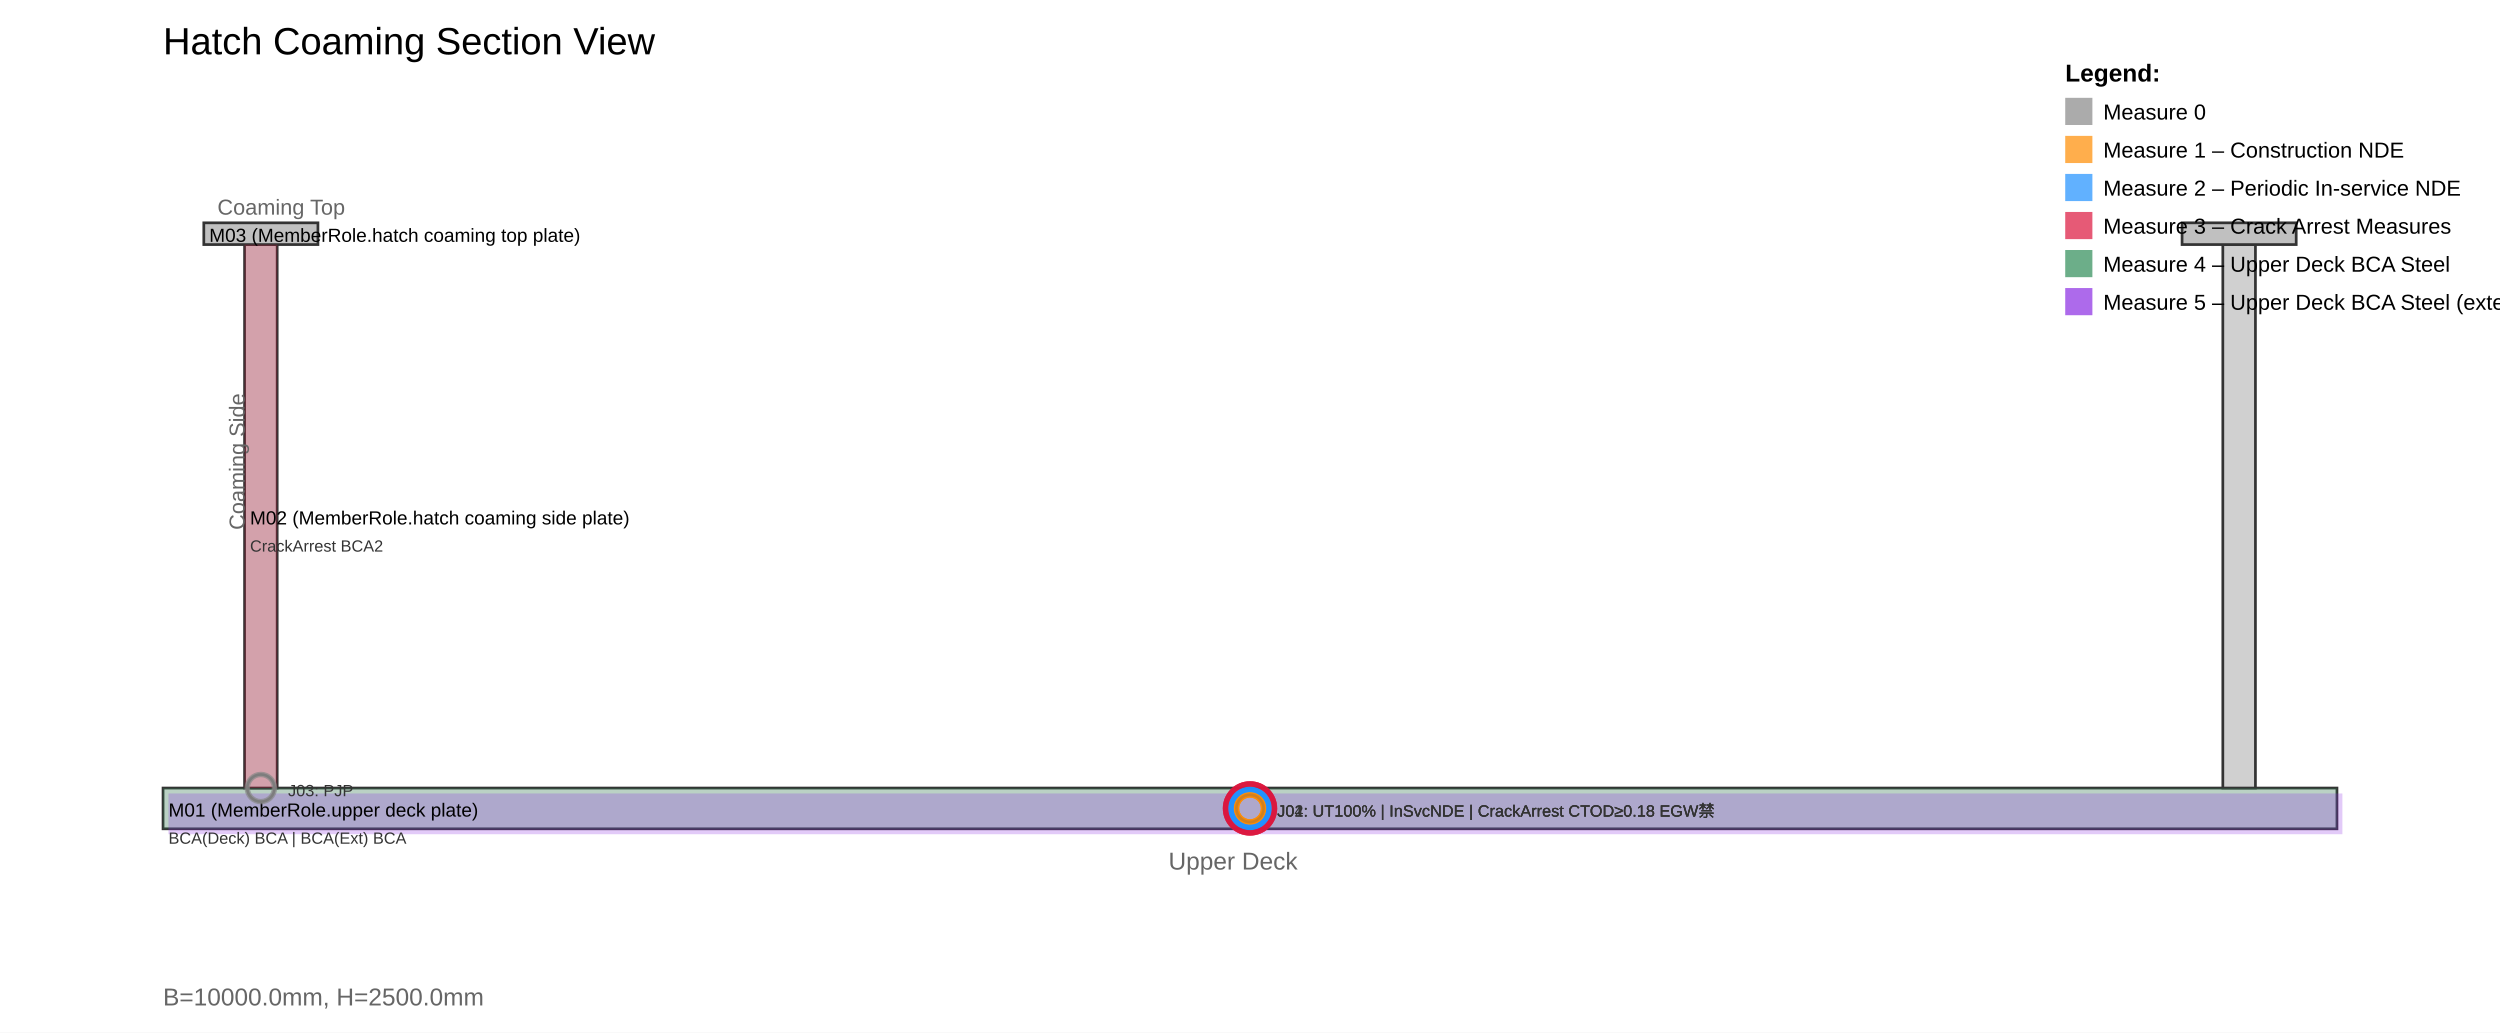
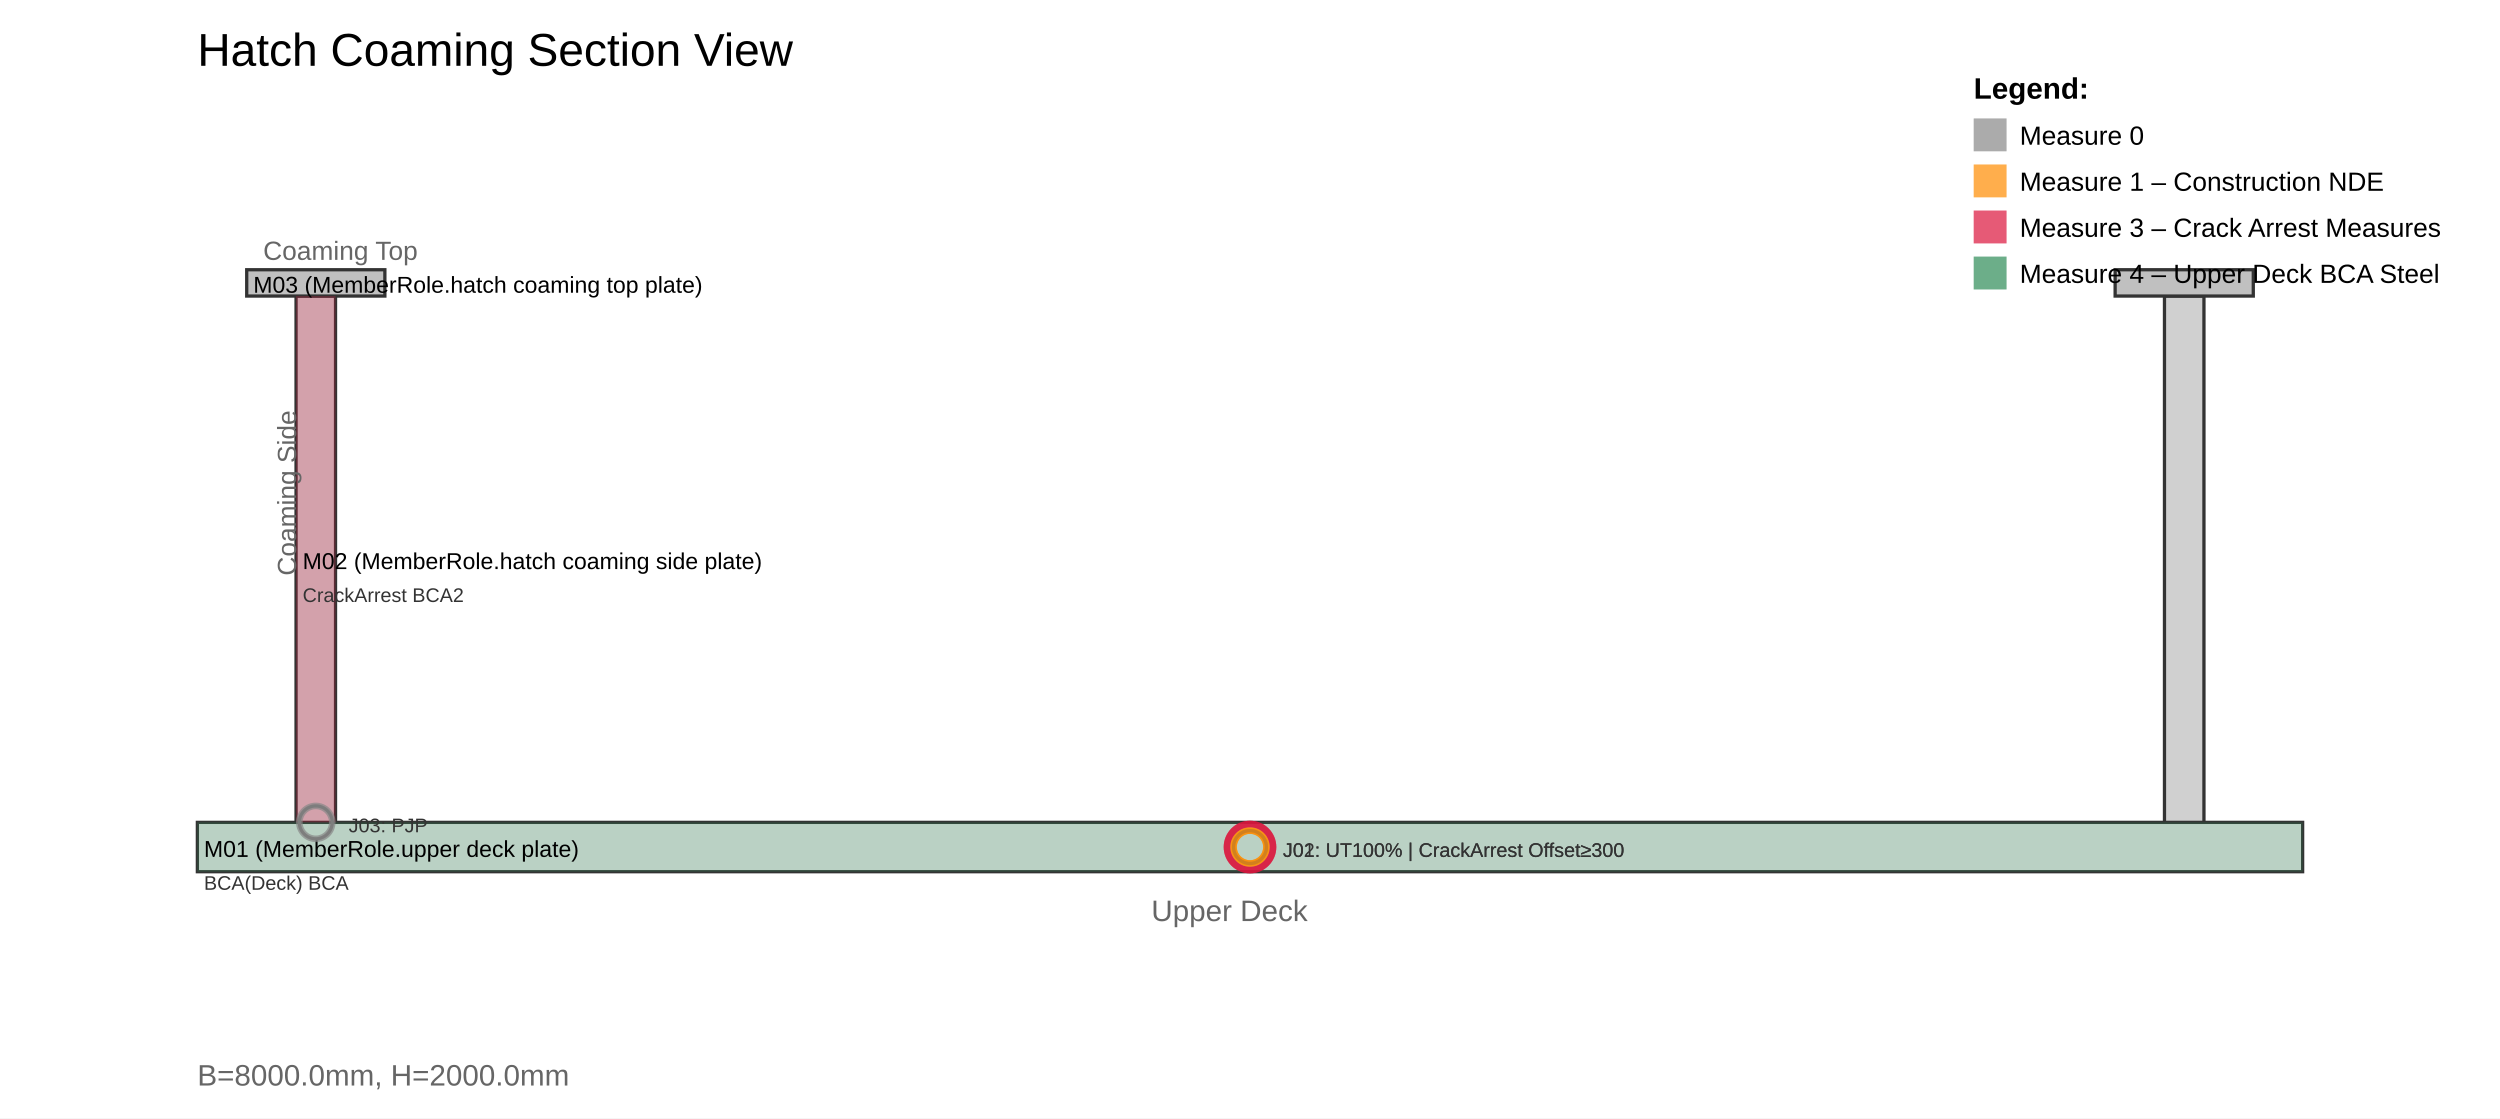
- <svg xmlns="http://www.w3.org/2000/svg" baseProfile="full" height="380.0px" version="1.1" viewBox="0,0,920.0,380.0" width="920.0px">
+ <svg xmlns="http://www.w3.org/2000/svg" baseProfile="full" height="340.0px" version="1.1" viewBox="0,0,760.0,340.0" width="760.0px">
  <defs />
-   <rect fill="white" height="380.0" width="920.0" x="0" y="0" />
+   <rect fill="white" height="340.0" width="760.0" x="0" y="0" />
  <text fill="black" font-family="Arial" font-size="14px" x="60" y="20">Hatch Coaming Section View</text>
-   <rect fill="#E8E8E8" height="15" stroke="#333" stroke-width="1" width="800.0" x="60" y="290.0" />
-   <rect fill="#D0D0D0" height="200.0" stroke="#333" stroke-width="1" width="12" x="90" y="90.0" />
-   <rect fill="#D0D0D0" height="200.0" stroke="#333" stroke-width="1" width="12" x="818.0" y="90.0" />
+   <rect fill="#E8E8E8" height="15" stroke="#333" stroke-width="1" width="640.0" x="60" y="250.0" />
+   <rect fill="#D0D0D0" height="160.0" stroke="#333" stroke-width="1" width="12" x="90" y="90.0" />
+   <rect fill="#D0D0D0" height="160.0" stroke="#333" stroke-width="1" width="12" x="658.0" y="90.0" />
  <rect fill="#C0C0C0" height="8" stroke="#333" stroke-width="1" width="42" x="75" y="82.0" />
-   <rect fill="#C0C0C0" height="8" stroke="#333" stroke-width="1" width="42" x="803.0" y="82.0" />
-   <rect fill="#2E8B57" height="15" opacity="0.25" stroke="none" width="800.0" x="60" y="290.0" />
-   <rect fill="#8A2BE2" height="15" opacity="0.25" stroke="none" width="800.0" x="62" y="292.0" />
-   <text fill="black" font-family="Arial" font-size="7px" x="62" y="300.5">M01 (MemberRole.upper deck plate)</text>
-   <text fill="#333" font-family="Arial" font-size="6px" x="62" y="310.5">BCA(Deck) BCA | BCA(Ext) BCA</text>
-   <rect fill="#DC143C" height="200.0" opacity="0.25" stroke="none" width="12" x="90" y="90.0" />
-   <text fill="black" font-family="Arial" font-size="7px" x="92" y="193.0">M02 (MemberRole.hatch coaming side plate)</text>
-   <text fill="#333" font-family="Arial" font-size="6px" x="92" y="203.0">CrackArrest BCA2</text>
+   <rect fill="#C0C0C0" height="8" stroke="#333" stroke-width="1" width="42" x="643.0" y="82.0" />
+   <rect fill="#2E8B57" height="15" opacity="0.25" stroke="none" width="640.0" x="60" y="250.0" />
+   <text fill="black" font-family="Arial" font-size="7px" x="62" y="260.5">M01 (MemberRole.upper deck plate)</text>
+   <text fill="#333" font-family="Arial" font-size="6px" x="62" y="270.5">BCA(Deck) BCA</text>
+   <rect fill="#DC143C" height="160.0" opacity="0.25" stroke="none" width="12" x="90" y="90.0" />
+   <text fill="black" font-family="Arial" font-size="7px" x="92" y="173.0">M02 (MemberRole.hatch coaming side plate)</text>
+   <text fill="#333" font-family="Arial" font-size="6px" x="92" y="183.0">CrackArrest BCA2</text>
  <text fill="black" font-family="Arial" font-size="7px" x="77" y="89.0">M03 (MemberRole.hatch coaming top plate)</text>
-   <circle cx="460.0" cy="297.5" fill="none" r="5" stroke="#666" stroke-width="1" />
-   <circle cx="460.0" cy="297.5" fill="none" opacity="0.7" r="5" stroke="#FF8C00" stroke-width="2" />
-   <circle cx="460.0" cy="297.5" fill="none" opacity="0.7" r="7" stroke="#1E90FF" stroke-width="2" />
-   <circle cx="460.0" cy="297.5" fill="none" opacity="0.7" r="9" stroke="#DC143C" stroke-width="2" />
-   <text fill="#333" font-family="Arial" font-size="6px" x="470.0" y="300.5">J01: UT100% | InSvcNDE | CrackArrest CTOD≥0.18 EGW禁</text>
-   <circle cx="460.0" cy="297.5" fill="none" r="5" stroke="#666" stroke-width="1" />
-   <circle cx="460.0" cy="297.5" fill="none" opacity="0.7" r="5" stroke="#FF8C00" stroke-width="2" />
-   <circle cx="460.0" cy="297.5" fill="none" opacity="0.7" r="7" stroke="#1E90FF" stroke-width="2" />
-   <circle cx="460.0" cy="297.5" fill="none" opacity="0.7" r="9" stroke="#DC143C" stroke-width="2" />
-   <text fill="#333" font-family="Arial" font-size="6px" x="470.0" y="300.5">J02: UT100% | InSvcNDE | CrackArrest CTOD≥0.18 EGW禁</text>
-   <circle cx="96.0" cy="290.0" fill="none" r="5" stroke="#666" stroke-width="1" />
-   <circle cx="96.0" cy="290.0" fill="none" opacity="0.7" r="5" stroke="#888888" stroke-width="2" />
-   <text fill="#333" font-family="Arial" font-size="6px" x="106.0" y="293.0">J03: PJP</text>
-   <circle cx="460.0" cy="297.5" fill="none" r="5" stroke="#666" stroke-width="1" />
-   <circle cx="460.0" cy="297.5" fill="none" opacity="0.7" r="5" stroke="#FF8C00" stroke-width="2" />
-   <circle cx="460.0" cy="297.5" fill="none" opacity="0.7" r="7" stroke="#1E90FF" stroke-width="2" />
-   <circle cx="460.0" cy="297.5" fill="none" opacity="0.7" r="9" stroke="#DC143C" stroke-width="2" />
-   <text fill="#333" font-family="Arial" font-size="6px" x="470.0" y="300.5">J04: UT100% | InSvcNDE | CrackArrest CTOD≥0.18 EGW禁</text>
-   <text fill="#666" font-family="Arial" font-size="9px" x="430.0" y="320.0">Upper Deck</text>
-   <text fill="#666" font-family="Arial" font-size="8px" transform="rotate(-90,90,190.0)" x="85" y="190.0">Coaming Side</text>
+   <circle cx="380.0" cy="257.5" fill="none" r="5" stroke="#666" stroke-width="1" />
+   <circle cx="380.0" cy="257.5" fill="none" opacity="0.7" r="5" stroke="#FF8C00" stroke-width="2" />
+   <circle cx="380.0" cy="257.5" fill="none" opacity="0.7" r="7" stroke="#DC143C" stroke-width="2" />
+   <text fill="#333" font-family="Arial" font-size="6px" x="390.0" y="260.5">J01: UT100% | CrackArrest Offset≥300</text>
+   <circle cx="380.0" cy="257.5" fill="none" r="5" stroke="#666" stroke-width="1" />
+   <circle cx="380.0" cy="257.5" fill="none" opacity="0.7" r="5" stroke="#FF8C00" stroke-width="2" />
+   <circle cx="380.0" cy="257.5" fill="none" opacity="0.7" r="7" stroke="#DC143C" stroke-width="2" />
+   <text fill="#333" font-family="Arial" font-size="6px" x="390.0" y="260.5">J02: UT100% | CrackArrest Offset≥300</text>
+   <circle cx="96.0" cy="250.0" fill="none" r="5" stroke="#666" stroke-width="1" />
+   <circle cx="96.0" cy="250.0" fill="none" opacity="0.7" r="5" stroke="#888888" stroke-width="2" />
+   <text fill="#333" font-family="Arial" font-size="6px" x="106.0" y="253.0">J03: PJP</text>
+   <text fill="#666" font-family="Arial" font-size="9px" x="350.0" y="280.0">Upper Deck</text>
+   <text fill="#666" font-family="Arial" font-size="8px" transform="rotate(-90,90,170.0)" x="85" y="170.0">Coaming Side</text>
  <text fill="#666" font-family="Arial" font-size="8px" x="80" y="79.0">Coaming Top</text>
-   <text fill="black" font-family="Arial" font-size="9px" font-weight="bold" x="760.0" y="30">Legend:</text>
-   <rect fill="#888" height="10" opacity="0.7" width="10" x="760.0" y="36" />
-   <text fill="black" font-family="Arial" font-size="8px" x="774.0" y="44">Measure 0</text>
-   <rect fill="#FF8C00" height="10" opacity="0.7" width="10" x="760.0" y="50" />
-   <text fill="black" font-family="Arial" font-size="8px" x="774.0" y="58">Measure 1 – Construction NDE</text>
-   <rect fill="#1E90FF" height="10" opacity="0.7" width="10" x="760.0" y="64" />
-   <text fill="black" font-family="Arial" font-size="8px" x="774.0" y="72">Measure 2 – Periodic In-service NDE</text>
-   <rect fill="#DC143C" height="10" opacity="0.7" width="10" x="760.0" y="78" />
-   <text fill="black" font-family="Arial" font-size="8px" x="774.0" y="86">Measure 3 – Crack Arrest Measures</text>
-   <rect fill="#2E8B57" height="10" opacity="0.7" width="10" x="760.0" y="92" />
-   <text fill="black" font-family="Arial" font-size="8px" x="774.0" y="100">Measure 4 – Upper Deck BCA Steel</text>
-   <rect fill="#8A2BE2" height="10" opacity="0.7" width="10" x="760.0" y="106" />
-   <text fill="black" font-family="Arial" font-size="8px" x="774.0" y="114">Measure 5 – Upper Deck BCA Steel (extended)</text>
-   <text fill="#666" font-family="Arial" font-size="9px" x="60" y="370.0">B=10000.0mm, H=2500.0mm</text>
+   <text fill="black" font-family="Arial" font-size="9px" font-weight="bold" x="600.0" y="30">Legend:</text>
+   <rect fill="#888" height="10" opacity="0.7" width="10" x="600.0" y="36" />
+   <text fill="black" font-family="Arial" font-size="8px" x="614.0" y="44">Measure 0</text>
+   <rect fill="#FF8C00" height="10" opacity="0.7" width="10" x="600.0" y="50" />
+   <text fill="black" font-family="Arial" font-size="8px" x="614.0" y="58">Measure 1 – Construction NDE</text>
+   <rect fill="#DC143C" height="10" opacity="0.7" width="10" x="600.0" y="64" />
+   <text fill="black" font-family="Arial" font-size="8px" x="614.0" y="72">Measure 3 – Crack Arrest Measures</text>
+   <rect fill="#2E8B57" height="10" opacity="0.7" width="10" x="600.0" y="78" />
+   <text fill="black" font-family="Arial" font-size="8px" x="614.0" y="86">Measure 4 – Upper Deck BCA Steel</text>
+   <text fill="#666" font-family="Arial" font-size="9px" x="60" y="330.0">B=8000.0mm, H=2000.0mm</text>
</svg>
